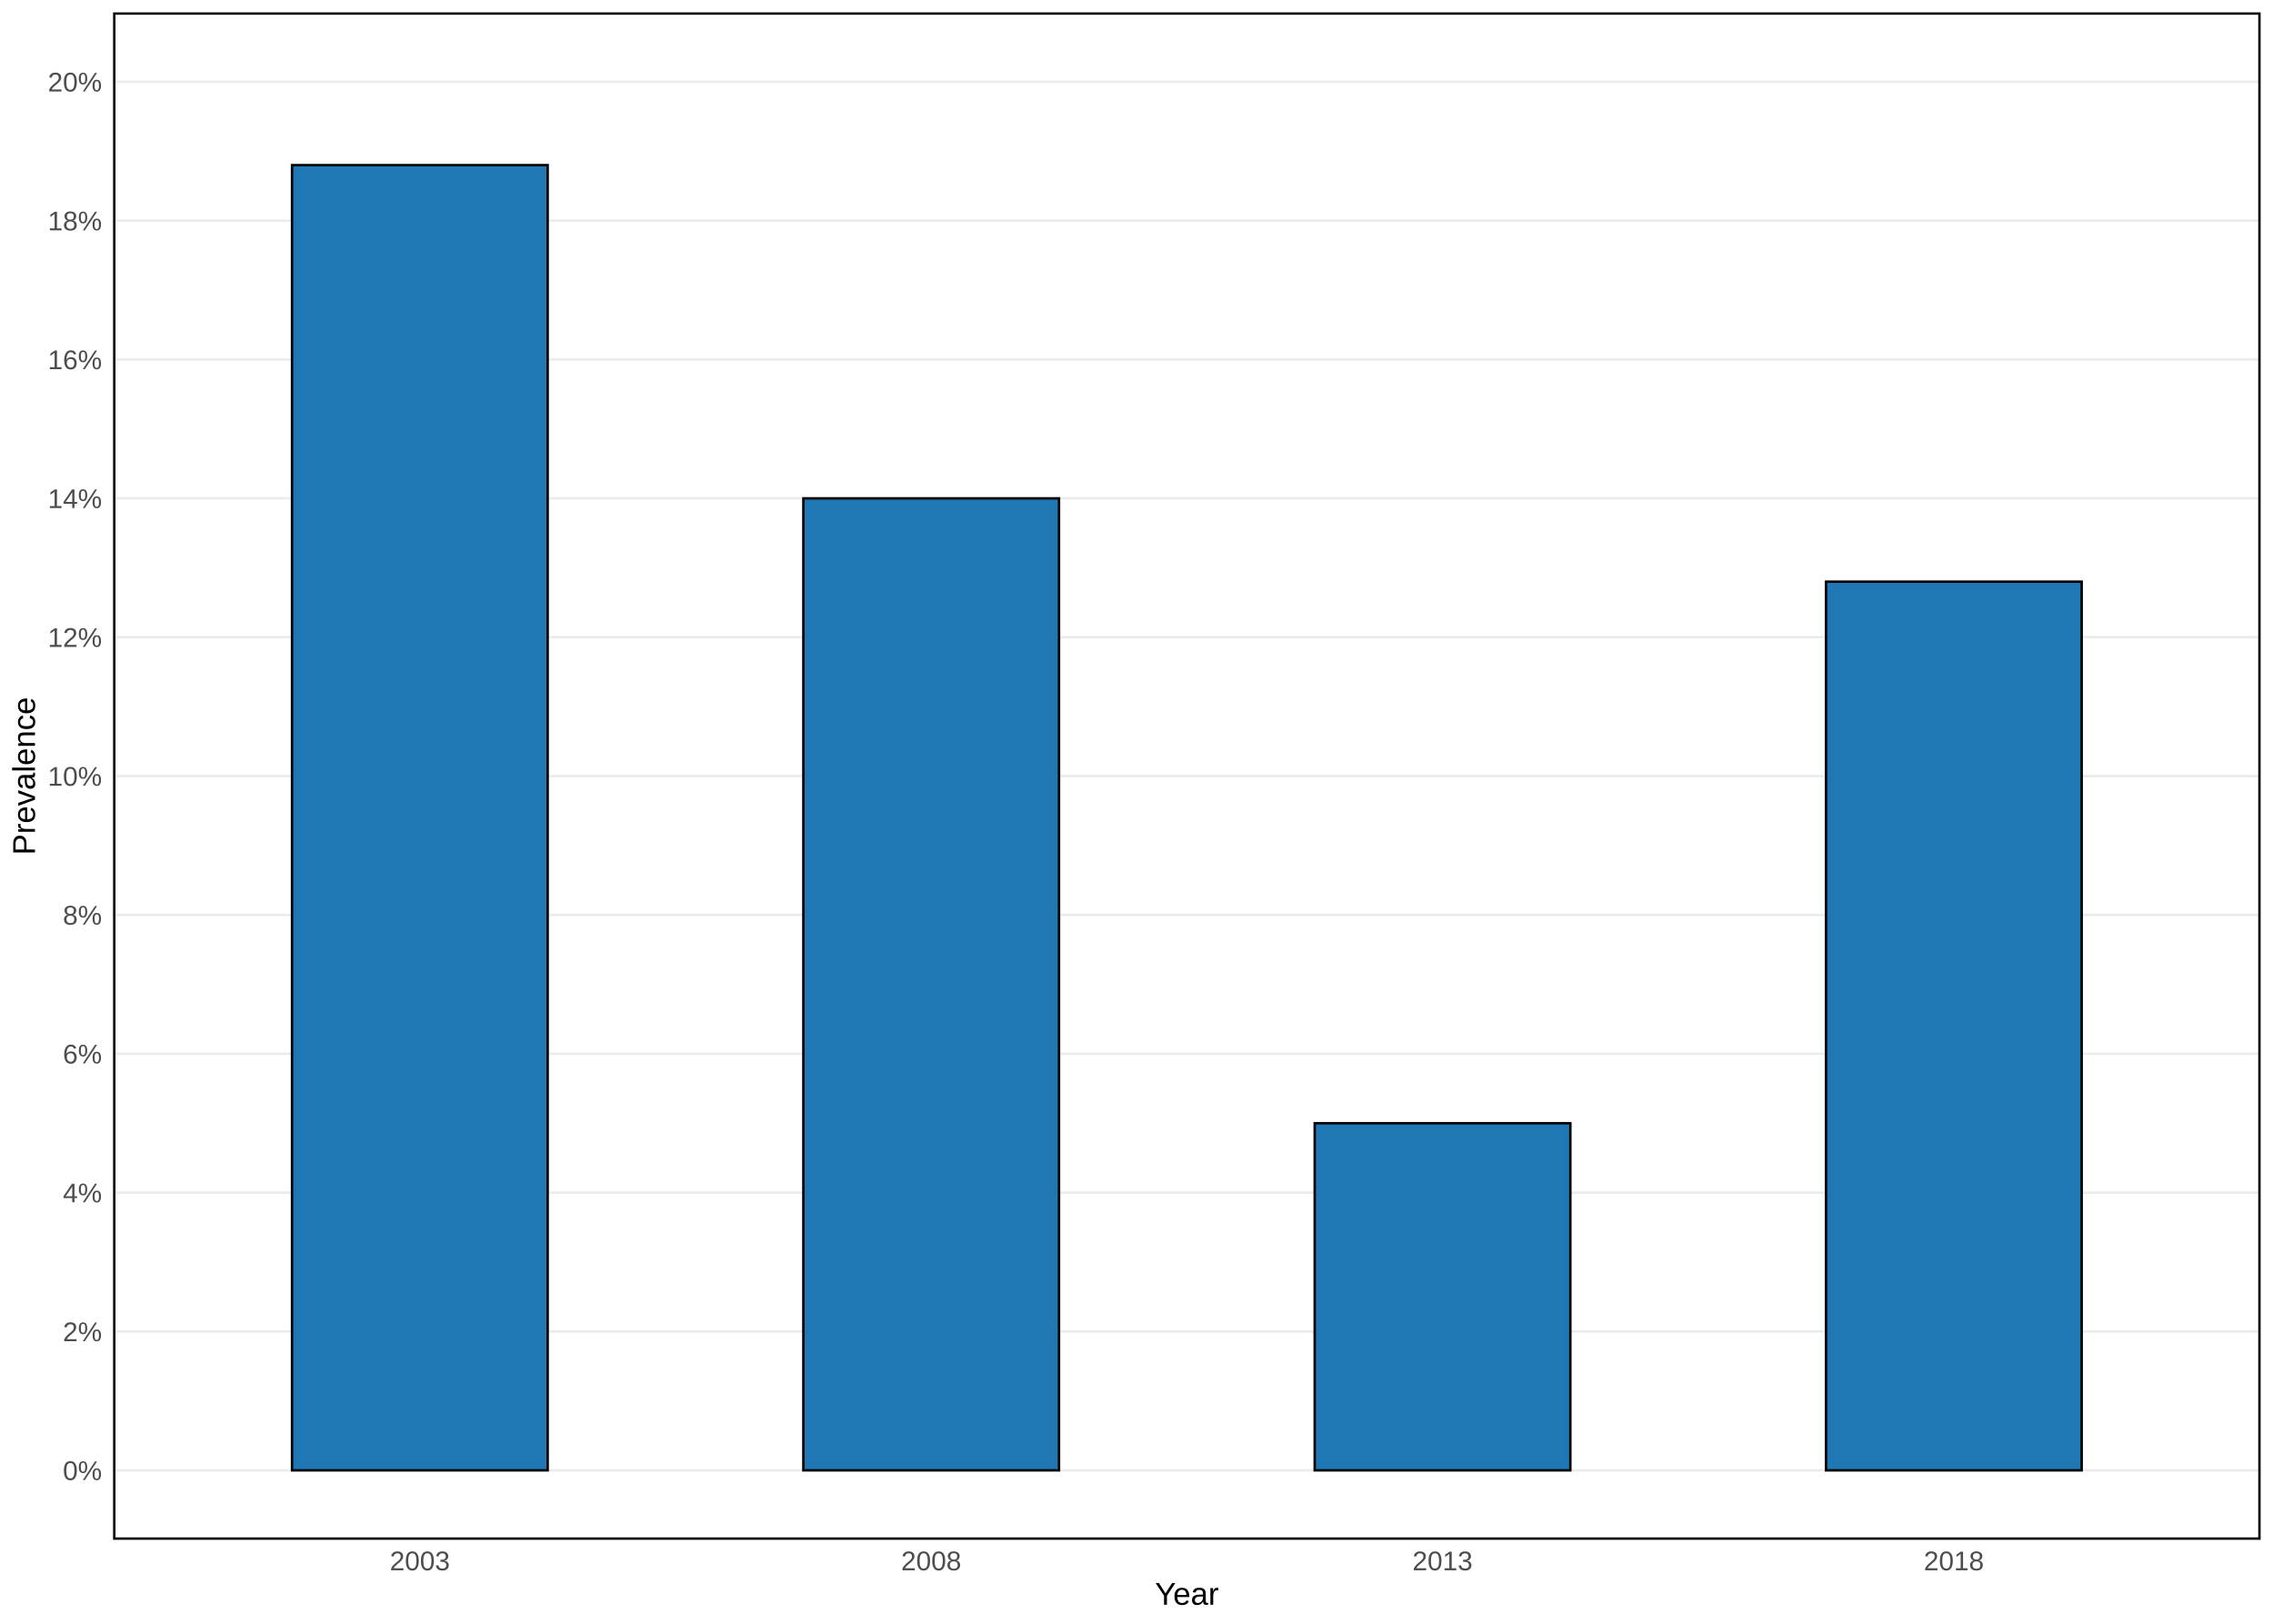
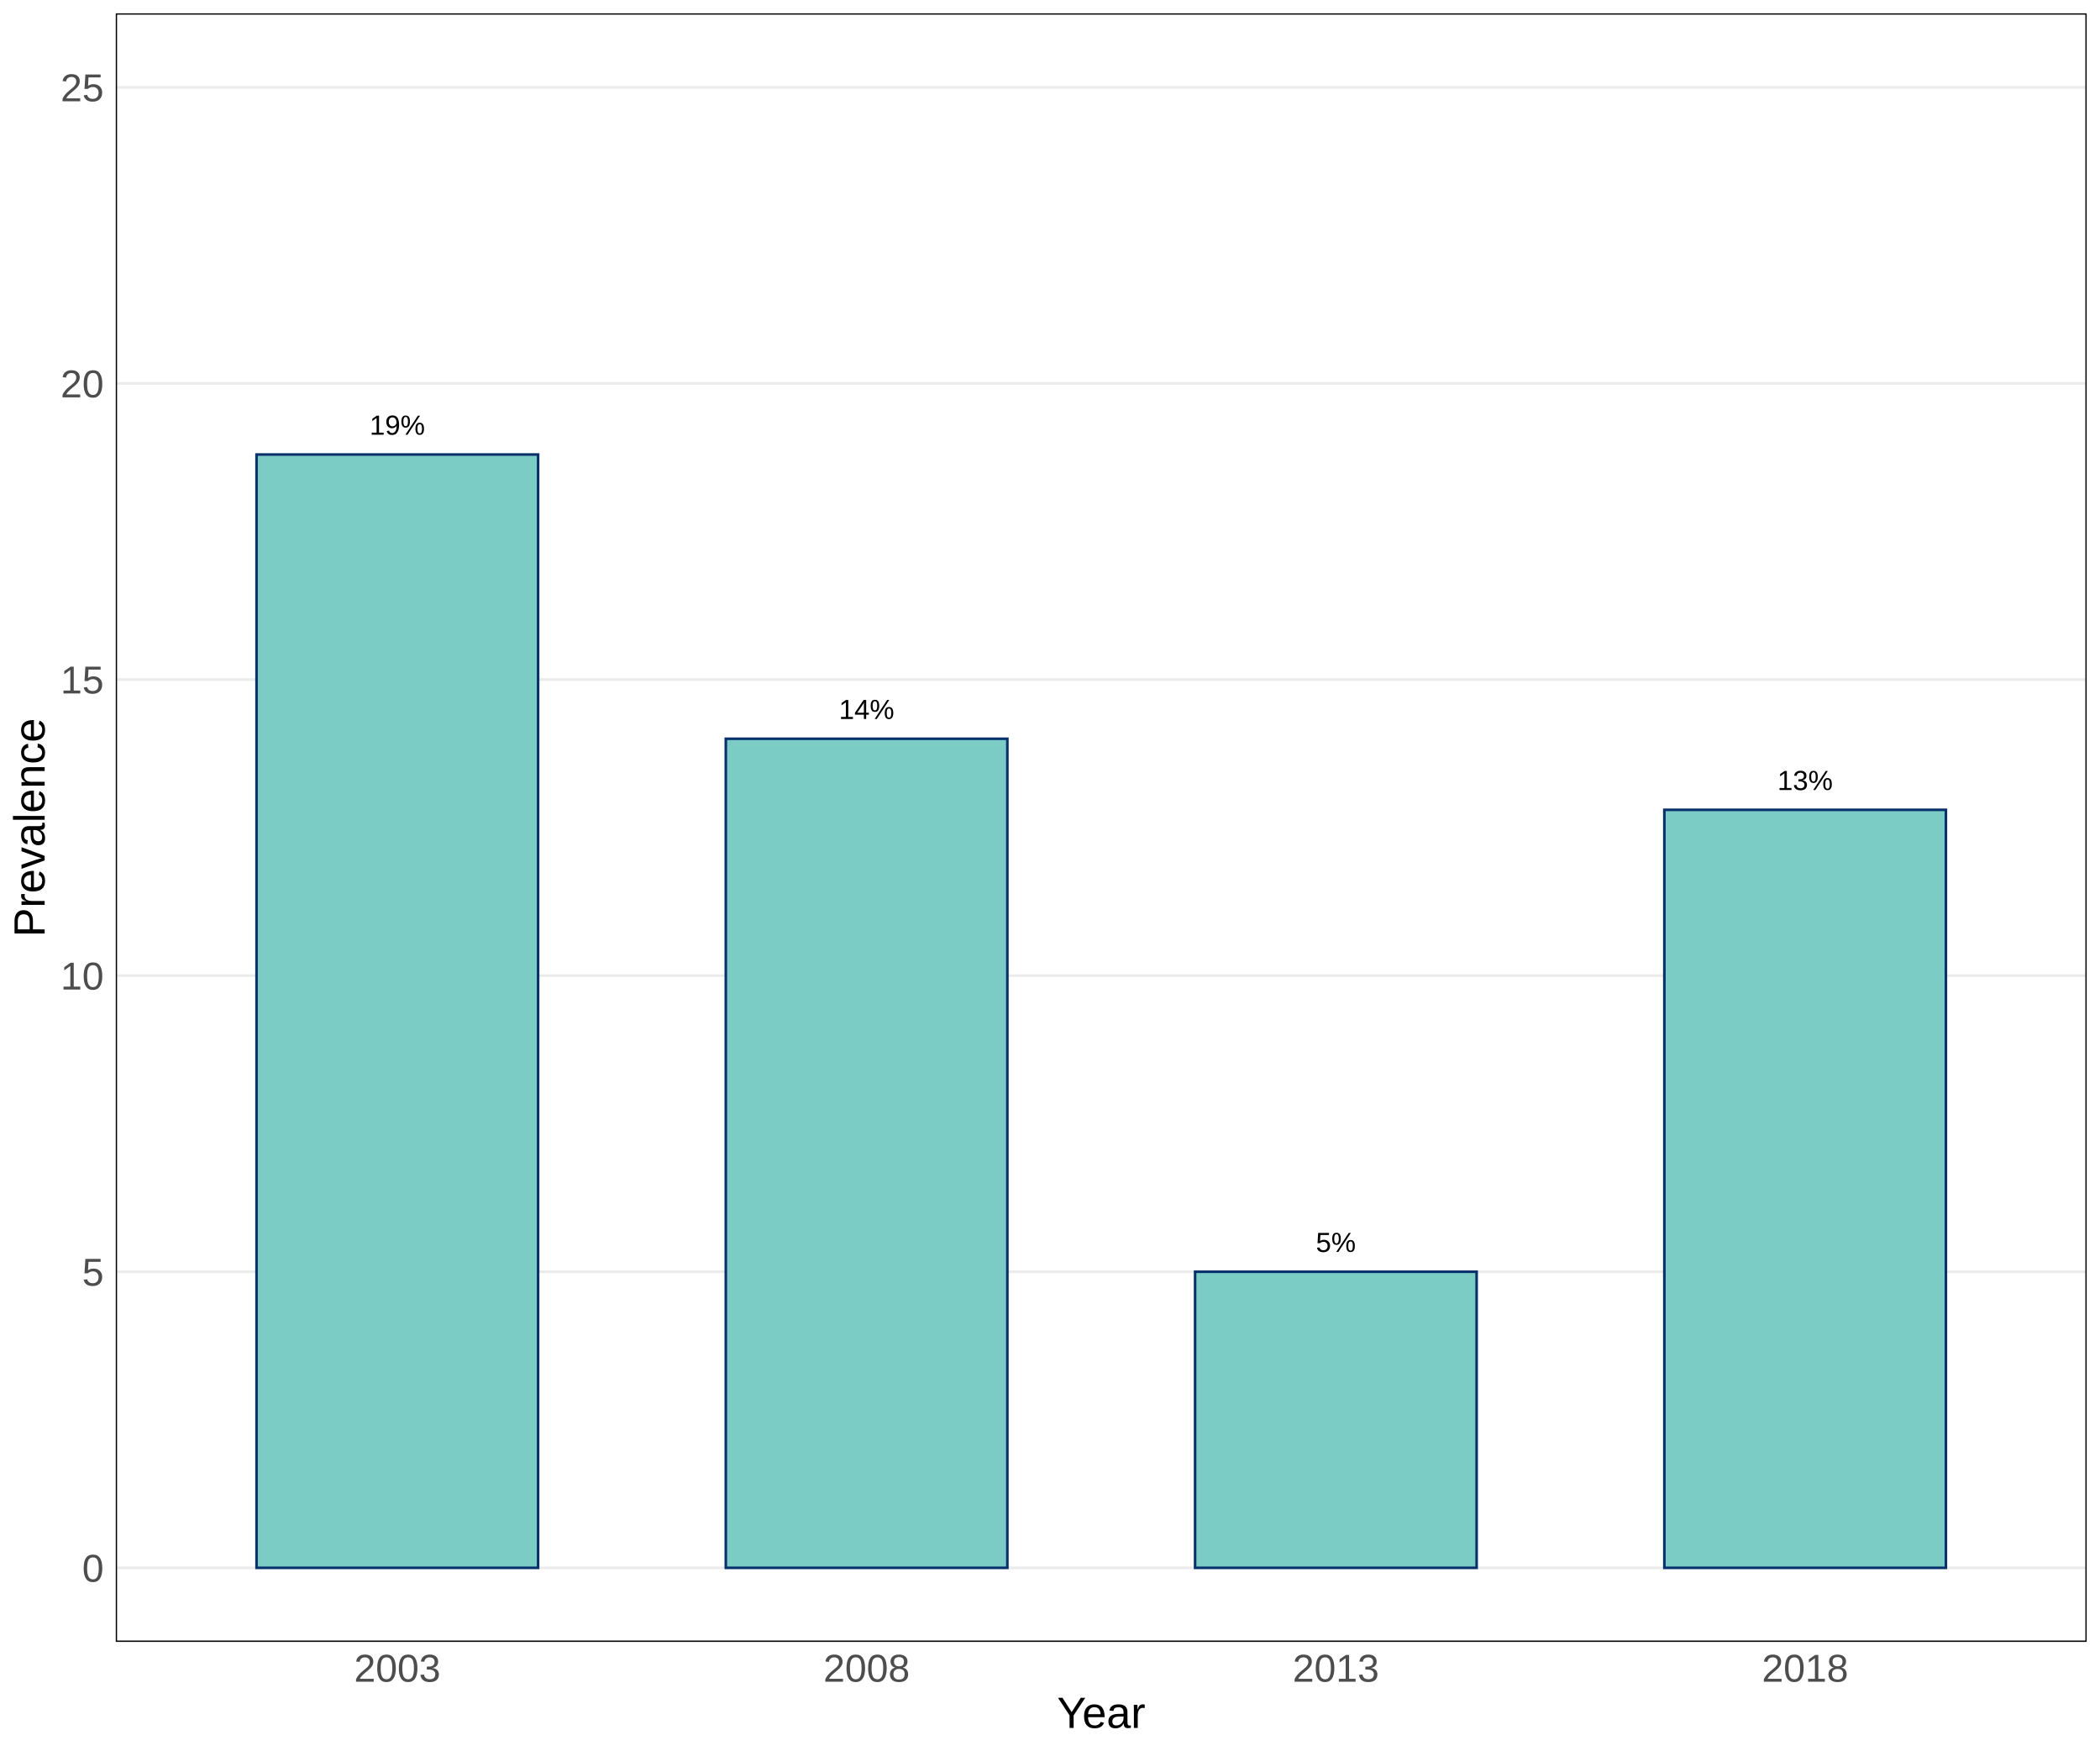
- <svg xmlns="http://www.w3.org/2000/svg" class="svglite" width="1008.00pt" height="720.00pt" viewBox="0 0 1008.00 720.00">
+ <svg xmlns="http://www.w3.org/2000/svg" class="svglite" width="864.00pt" height="720.00pt" viewBox="0 0 864.00 720.00">
  <defs>
    <style type="text/css">
    .svglite line, .svglite polyline, .svglite polygon, .svglite path, .svglite rect, .svglite circle {
      fill: none;
      stroke: #000000;
      stroke-linecap: round;
      stroke-linejoin: round;
      stroke-miterlimit: 10.00;
    }
    .svglite text {
      white-space: pre;
    }
  </style>
  </defs>
  <rect width="100%" height="100%" style="stroke: none; fill: none;" />
  <defs>
-     <clipPath id="cpMC4wMHwxMDA4LjAwfDAuMDB8NzIwLjAw">
-       <rect x="0.00" y="0.00" width="1008.00" height="720.00" />
+     <clipPath id="cpMC4wMHw4NjQuMDB8MC4wMHw3MjAuMDA=">
+       <rect x="0.00" y="0.00" width="864.00" height="720.00" />
    </clipPath>
  </defs>
-   <g clip-path="url(#cpMC4wMHwxMDA4LjAwfDAuMDB8NzIwLjAw)">
+   <g clip-path="url(#cpMC4wMHw4NjQuMDB8MC4wMHw3MjAuMDA=)">
</g>
  <defs>
-     <clipPath id="cpNTAuMTR8MTAwMi41Mnw1LjQ4fDY4Mi43Nw==">
-       <rect x="50.14" y="5.48" width="952.38" height="677.29" />
+     <clipPath id="cpNDcuNjN8ODU4LjUyfDUuNDh8Njc1LjM0">
+       <rect x="47.63" y="5.48" width="810.89" height="669.86" />
    </clipPath>
  </defs>
-   <g clip-path="url(#cpNTAuMTR8MTAwMi41Mnw1LjQ4fDY4Mi43Nw==)">
-     <polyline points="50.14,651.98 1002.52,651.98 " style="stroke-width: 1.07; stroke: #EBEBEB; stroke-linecap: butt;" />
-     <polyline points="50.14,590.41 1002.52,590.41 " style="stroke-width: 1.07; stroke: #EBEBEB; stroke-linecap: butt;" />
-     <polyline points="50.14,528.84 1002.52,528.84 " style="stroke-width: 1.07; stroke: #EBEBEB; stroke-linecap: butt;" />
-     <polyline points="50.14,467.27 1002.52,467.27 " style="stroke-width: 1.07; stroke: #EBEBEB; stroke-linecap: butt;" />
-     <polyline points="50.14,405.69 1002.52,405.69 " style="stroke-width: 1.07; stroke: #EBEBEB; stroke-linecap: butt;" />
-     <polyline points="50.14,344.12 1002.52,344.12 " style="stroke-width: 1.07; stroke: #EBEBEB; stroke-linecap: butt;" />
-     <polyline points="50.14,282.55 1002.52,282.55 " style="stroke-width: 1.07; stroke: #EBEBEB; stroke-linecap: butt;" />
-     <polyline points="50.14,220.98 1002.52,220.98 " style="stroke-width: 1.07; stroke: #EBEBEB; stroke-linecap: butt;" />
-     <polyline points="50.14,159.41 1002.52,159.41 " style="stroke-width: 1.07; stroke: #EBEBEB; stroke-linecap: butt;" />
-     <polyline points="50.14,97.84 1002.52,97.84 " style="stroke-width: 1.07; stroke: #EBEBEB; stroke-linecap: butt;" />
-     <polyline points="50.14,36.27 1002.52,36.27 " style="stroke-width: 1.07; stroke: #EBEBEB; stroke-linecap: butt;" />
-     <rect x="129.50" y="73.21" width="113.38" height="578.77" style="stroke-width: 1.07; stroke-linecap: butt; stroke-linejoin: miter; fill: #1F78B4;" />
-     <rect x="356.26" y="220.98" width="113.38" height="431.00" style="stroke-width: 1.07; stroke-linecap: butt; stroke-linejoin: miter; fill: #1F78B4;" />
-     <rect x="583.02" y="498.05" width="113.38" height="153.93" style="stroke-width: 1.07; stroke-linecap: butt; stroke-linejoin: miter; fill: #1F78B4;" />
-     <rect x="809.78" y="257.92" width="113.38" height="394.06" style="stroke-width: 1.07; stroke-linecap: butt; stroke-linejoin: miter; fill: #1F78B4;" />
-     <rect x="50.14" y="5.48" width="952.38" height="677.29" style="stroke-width: 2.13;" />
+   <g clip-path="url(#cpNDcuNjN8ODU4LjUyfDUuNDh8Njc1LjM0)">
+     <polyline points="47.63,644.89 858.52,644.89 " style="stroke-width: 1.07; stroke: #EBEBEB; stroke-linecap: butt;" />
+     <polyline points="47.63,523.10 858.52,523.10 " style="stroke-width: 1.07; stroke: #EBEBEB; stroke-linecap: butt;" />
+     <polyline points="47.63,401.31 858.52,401.31 " style="stroke-width: 1.07; stroke: #EBEBEB; stroke-linecap: butt;" />
+     <polyline points="47.63,279.51 858.52,279.51 " style="stroke-width: 1.07; stroke: #EBEBEB; stroke-linecap: butt;" />
+     <polyline points="47.63,157.72 858.52,157.72 " style="stroke-width: 1.07; stroke: #EBEBEB; stroke-linecap: butt;" />
+     <polyline points="47.63,35.93 858.52,35.93 " style="stroke-width: 1.07; stroke: #EBEBEB; stroke-linecap: butt;" />
+     <rect x="105.55" y="186.95" width="115.84" height="457.94" style="stroke-width: 1.07; stroke: #08306B; stroke-linecap: butt; stroke-linejoin: miter; fill: #7BCCC4;" />
+     <rect x="298.62" y="303.87" width="115.84" height="341.02" style="stroke-width: 1.07; stroke: #08306B; stroke-linecap: butt; stroke-linejoin: miter; fill: #7BCCC4;" />
+     <rect x="491.69" y="523.10" width="115.84" height="121.79" style="stroke-width: 1.07; stroke: #08306B; stroke-linecap: butt; stroke-linejoin: miter; fill: #7BCCC4;" />
+     <rect x="684.76" y="333.10" width="115.84" height="311.79" style="stroke-width: 1.07; stroke: #08306B; stroke-linecap: butt; stroke-linejoin: miter; fill: #7BCCC4;" />
+     <text x="163.47" y="178.81" text-anchor="middle" style="font-size: 11.38px; font-family: &quot;Arial&quot;;" textLength="22.77px" lengthAdjust="spacingAndGlyphs">19%</text>
+     <text x="356.54" y="295.73" text-anchor="middle" style="font-size: 11.38px; font-family: &quot;Arial&quot;;" textLength="22.77px" lengthAdjust="spacingAndGlyphs">14%</text>
+     <text x="549.61" y="514.96" text-anchor="middle" style="font-size: 11.38px; font-family: &quot;Arial&quot;;" textLength="16.44px" lengthAdjust="spacingAndGlyphs">5%</text>
+     <text x="742.68" y="324.96" text-anchor="middle" style="font-size: 11.38px; font-family: &quot;Arial&quot;;" textLength="22.77px" lengthAdjust="spacingAndGlyphs">13%</text>
+     <rect x="47.63" y="5.48" width="810.89" height="669.86" style="stroke-width: 1.07;" />
  </g>
-   <g clip-path="url(#cpMC4wMHwxMDA4LjAwfDAuMDB8NzIwLjAw)">
-     <text x="45.21" y="656.28" text-anchor="end" style="font-size: 12.00px;fill: #4D4D4D; font-family: &quot;Arial&quot;;" textLength="17.34px" lengthAdjust="spacingAndGlyphs">0%</text>
-     <text x="45.21" y="594.71" text-anchor="end" style="font-size: 12.00px;fill: #4D4D4D; font-family: &quot;Arial&quot;;" textLength="17.34px" lengthAdjust="spacingAndGlyphs">2%</text>
-     <text x="45.21" y="533.14" text-anchor="end" style="font-size: 12.00px;fill: #4D4D4D; font-family: &quot;Arial&quot;;" textLength="17.34px" lengthAdjust="spacingAndGlyphs">4%</text>
-     <text x="45.21" y="471.56" text-anchor="end" style="font-size: 12.00px;fill: #4D4D4D; font-family: &quot;Arial&quot;;" textLength="17.34px" lengthAdjust="spacingAndGlyphs">6%</text>
-     <text x="45.21" y="409.99" text-anchor="end" style="font-size: 12.00px;fill: #4D4D4D; font-family: &quot;Arial&quot;;" textLength="17.34px" lengthAdjust="spacingAndGlyphs">8%</text>
-     <text x="45.21" y="348.42" text-anchor="end" style="font-size: 12.00px;fill: #4D4D4D; font-family: &quot;Arial&quot;;" textLength="24.02px" lengthAdjust="spacingAndGlyphs">10%</text>
-     <text x="45.21" y="286.85" text-anchor="end" style="font-size: 12.00px;fill: #4D4D4D; font-family: &quot;Arial&quot;;" textLength="24.02px" lengthAdjust="spacingAndGlyphs">12%</text>
-     <text x="45.21" y="225.28" text-anchor="end" style="font-size: 12.00px;fill: #4D4D4D; font-family: &quot;Arial&quot;;" textLength="24.02px" lengthAdjust="spacingAndGlyphs">14%</text>
-     <text x="45.21" y="163.71" text-anchor="end" style="font-size: 12.00px;fill: #4D4D4D; font-family: &quot;Arial&quot;;" textLength="24.02px" lengthAdjust="spacingAndGlyphs">16%</text>
-     <text x="45.21" y="102.14" text-anchor="end" style="font-size: 12.00px;fill: #4D4D4D; font-family: &quot;Arial&quot;;" textLength="24.02px" lengthAdjust="spacingAndGlyphs">18%</text>
-     <text x="45.21" y="40.56" text-anchor="end" style="font-size: 12.00px;fill: #4D4D4D; font-family: &quot;Arial&quot;;" textLength="24.02px" lengthAdjust="spacingAndGlyphs">20%</text>
-     <text x="186.19" y="696.29" text-anchor="middle" style="font-size: 12.00px;fill: #4D4D4D; font-family: &quot;Arial&quot;;" textLength="26.70px" lengthAdjust="spacingAndGlyphs">2003</text>
-     <text x="412.95" y="696.29" text-anchor="middle" style="font-size: 12.00px;fill: #4D4D4D; font-family: &quot;Arial&quot;;" textLength="26.70px" lengthAdjust="spacingAndGlyphs">2008</text>
-     <text x="639.71" y="696.29" text-anchor="middle" style="font-size: 12.00px;fill: #4D4D4D; font-family: &quot;Arial&quot;;" textLength="26.70px" lengthAdjust="spacingAndGlyphs">2013</text>
-     <text x="866.47" y="696.29" text-anchor="middle" style="font-size: 12.00px;fill: #4D4D4D; font-family: &quot;Arial&quot;;" textLength="26.70px" lengthAdjust="spacingAndGlyphs">2018</text>
-     <text x="526.33" y="711.58" text-anchor="middle" style="font-size: 14.00px; font-family: &quot;Arial&quot;;" textLength="28.28px" lengthAdjust="spacingAndGlyphs">Year</text>
-     <text transform="translate(15.50,344.12) rotate(-90)" text-anchor="middle" style="font-size: 14.00px; font-family: &quot;Arial&quot;;" textLength="70.02px" lengthAdjust="spacingAndGlyphs">Prevalence</text>
+   <g clip-path="url(#cpMC4wMHw4NjQuMDB8MC4wMHw3MjAuMDA=)">
+     <text x="42.70" y="650.62" text-anchor="end" style="font-size: 16.00px;fill: #4D4D4D; font-family: &quot;Arial&quot;;" textLength="8.90px" lengthAdjust="spacingAndGlyphs">0</text>
+     <text x="42.70" y="528.83" text-anchor="end" style="font-size: 16.00px;fill: #4D4D4D; font-family: &quot;Arial&quot;;" textLength="8.90px" lengthAdjust="spacingAndGlyphs">5</text>
+     <text x="42.70" y="407.03" text-anchor="end" style="font-size: 16.00px;fill: #4D4D4D; font-family: &quot;Arial&quot;;" textLength="17.80px" lengthAdjust="spacingAndGlyphs">10</text>
+     <text x="42.70" y="285.24" text-anchor="end" style="font-size: 16.00px;fill: #4D4D4D; font-family: &quot;Arial&quot;;" textLength="17.80px" lengthAdjust="spacingAndGlyphs">15</text>
+     <text x="42.70" y="163.45" text-anchor="end" style="font-size: 16.00px;fill: #4D4D4D; font-family: &quot;Arial&quot;;" textLength="17.80px" lengthAdjust="spacingAndGlyphs">20</text>
+     <text x="42.70" y="41.66" text-anchor="end" style="font-size: 16.00px;fill: #4D4D4D; font-family: &quot;Arial&quot;;" textLength="17.80px" lengthAdjust="spacingAndGlyphs">25</text>
+     <text x="163.47" y="691.73" text-anchor="middle" style="font-size: 16.00px;fill: #4D4D4D; font-family: &quot;Arial&quot;;" textLength="35.60px" lengthAdjust="spacingAndGlyphs">2003</text>
+     <text x="356.54" y="691.73" text-anchor="middle" style="font-size: 16.00px;fill: #4D4D4D; font-family: &quot;Arial&quot;;" textLength="35.60px" lengthAdjust="spacingAndGlyphs">2008</text>
+     <text x="549.61" y="691.73" text-anchor="middle" style="font-size: 16.00px;fill: #4D4D4D; font-family: &quot;Arial&quot;;" textLength="35.60px" lengthAdjust="spacingAndGlyphs">2013</text>
+     <text x="742.68" y="691.73" text-anchor="middle" style="font-size: 16.00px;fill: #4D4D4D; font-family: &quot;Arial&quot;;" textLength="35.60px" lengthAdjust="spacingAndGlyphs">2018</text>
+     <text x="453.08" y="710.73" text-anchor="middle" style="font-size: 18.00px; font-family: &quot;Arial&quot;;" textLength="36.37px" lengthAdjust="spacingAndGlyphs">Year</text>
+     <text transform="translate(18.37,340.41) rotate(-90)" text-anchor="middle" style="font-size: 18.00px; font-family: &quot;Arial&quot;;" textLength="90.04px" lengthAdjust="spacingAndGlyphs">Prevalence</text>
  </g>
</svg>
